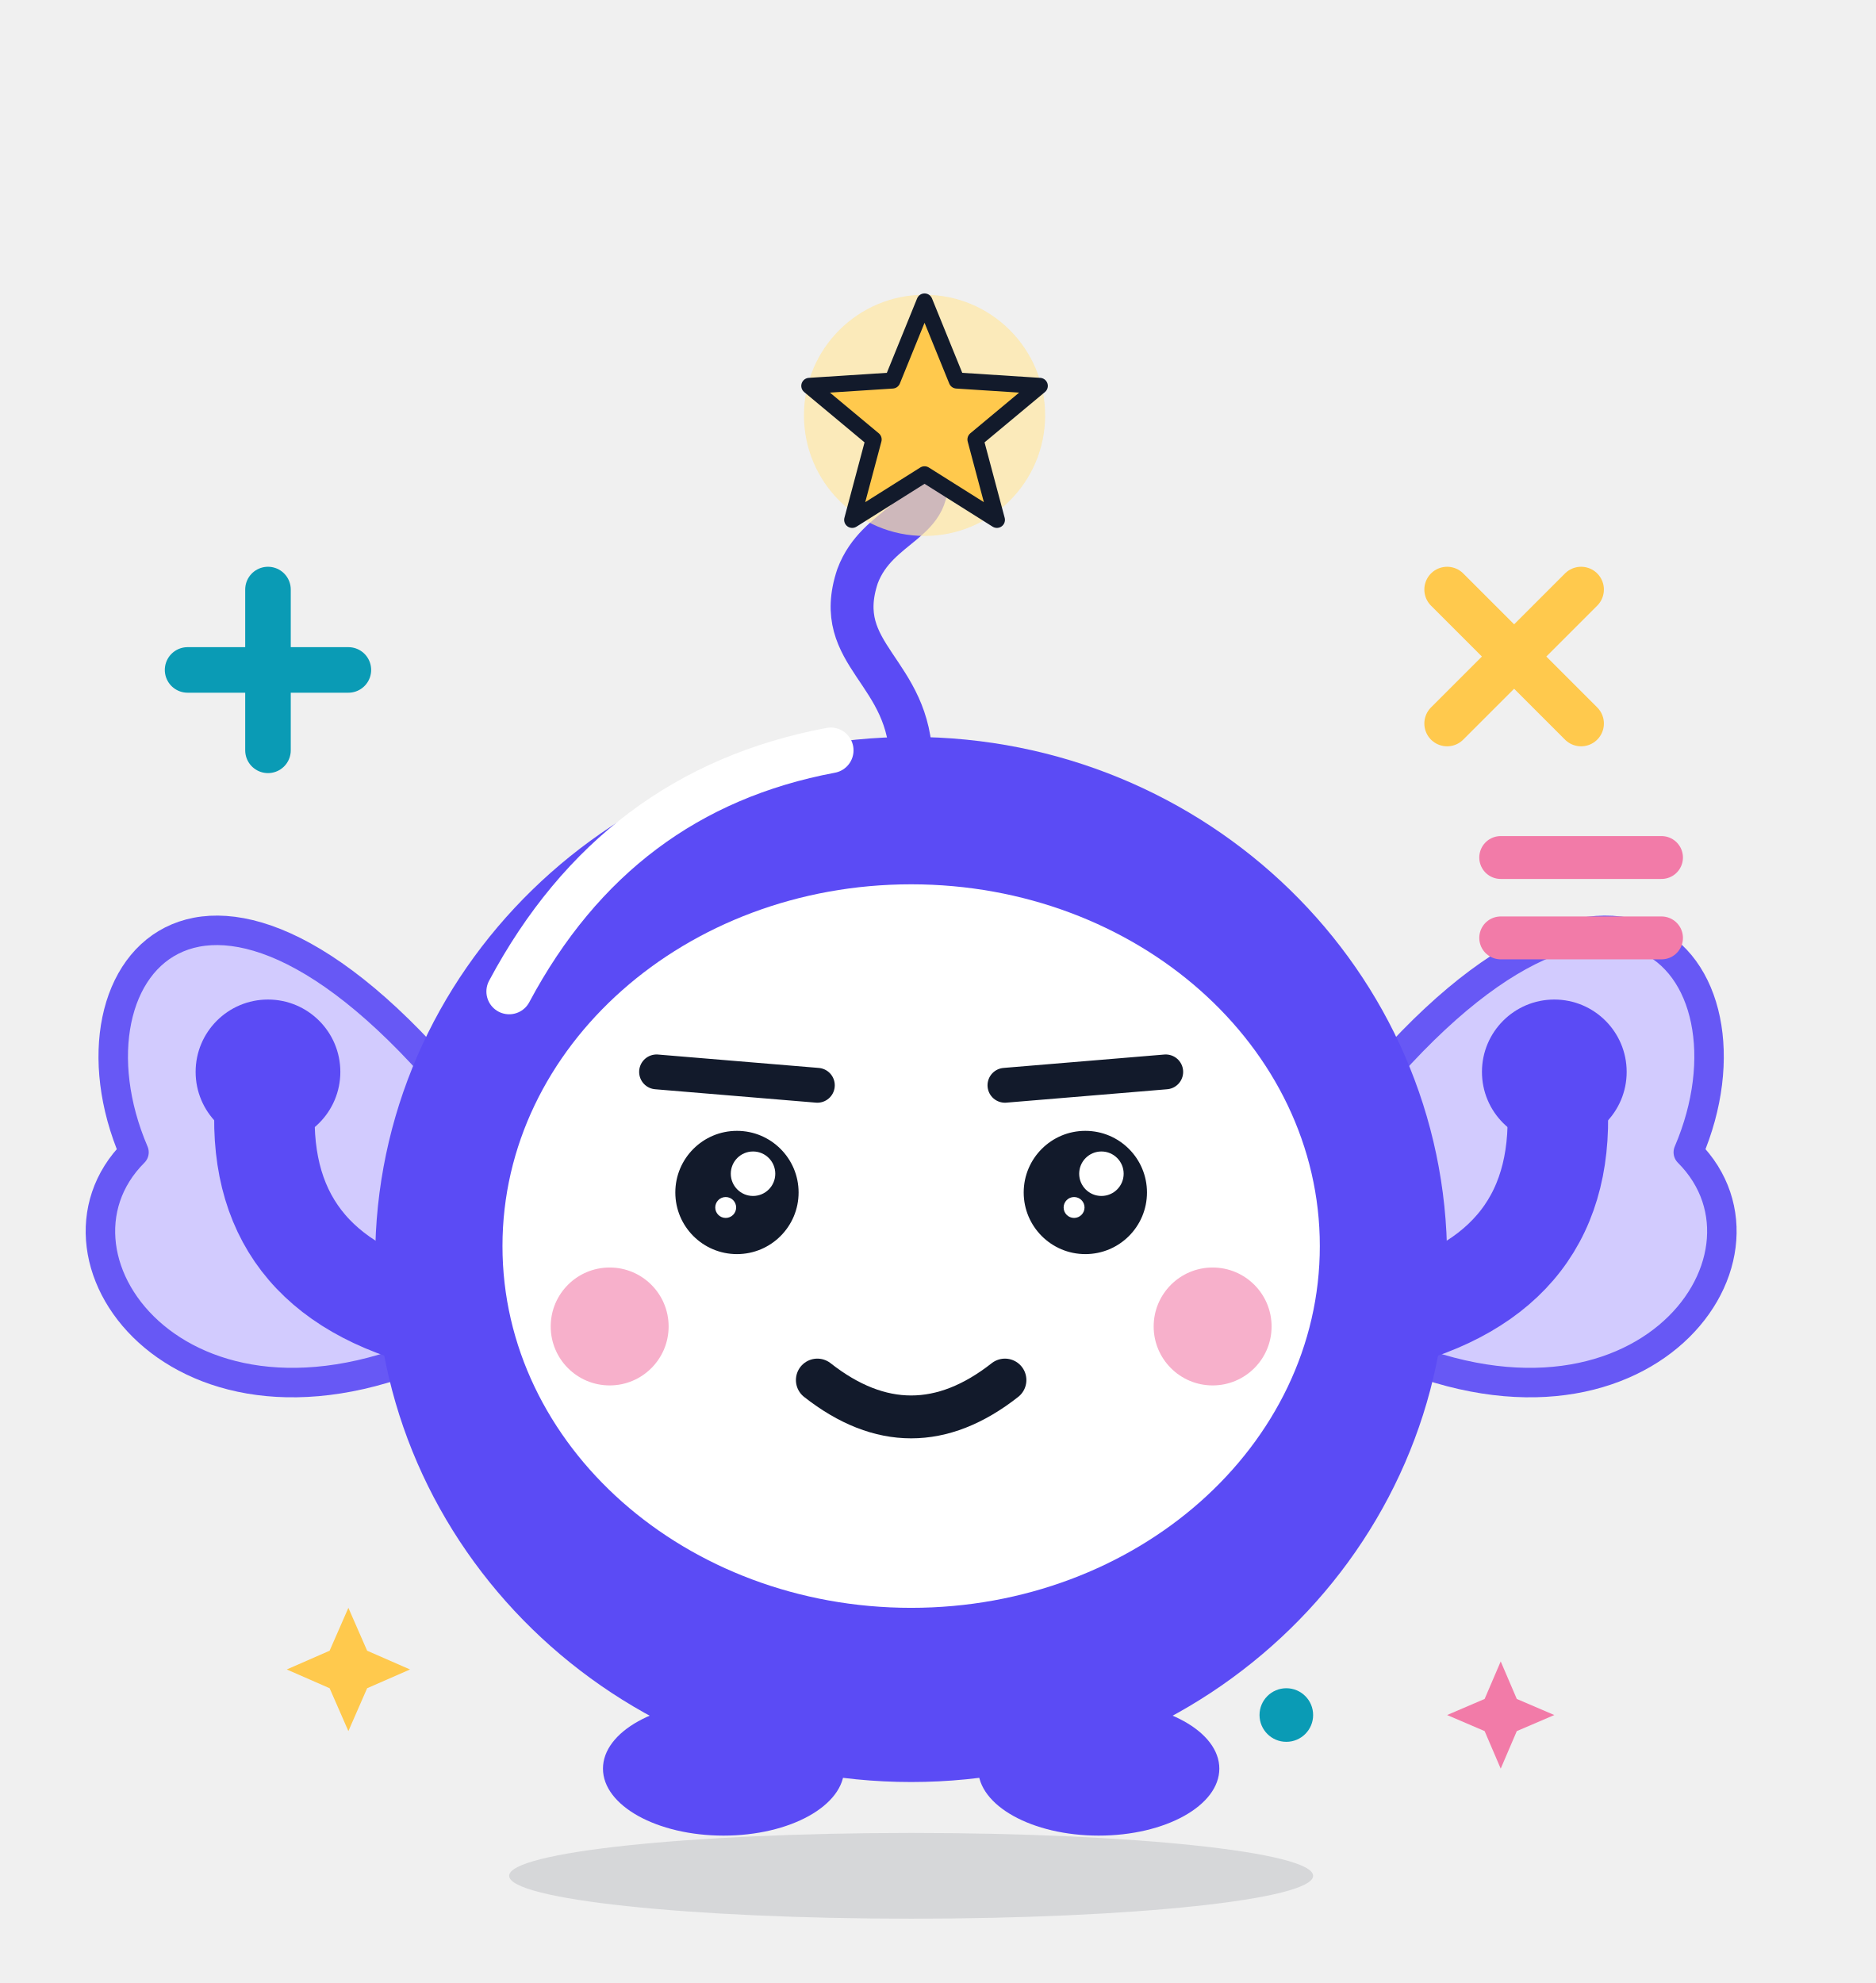
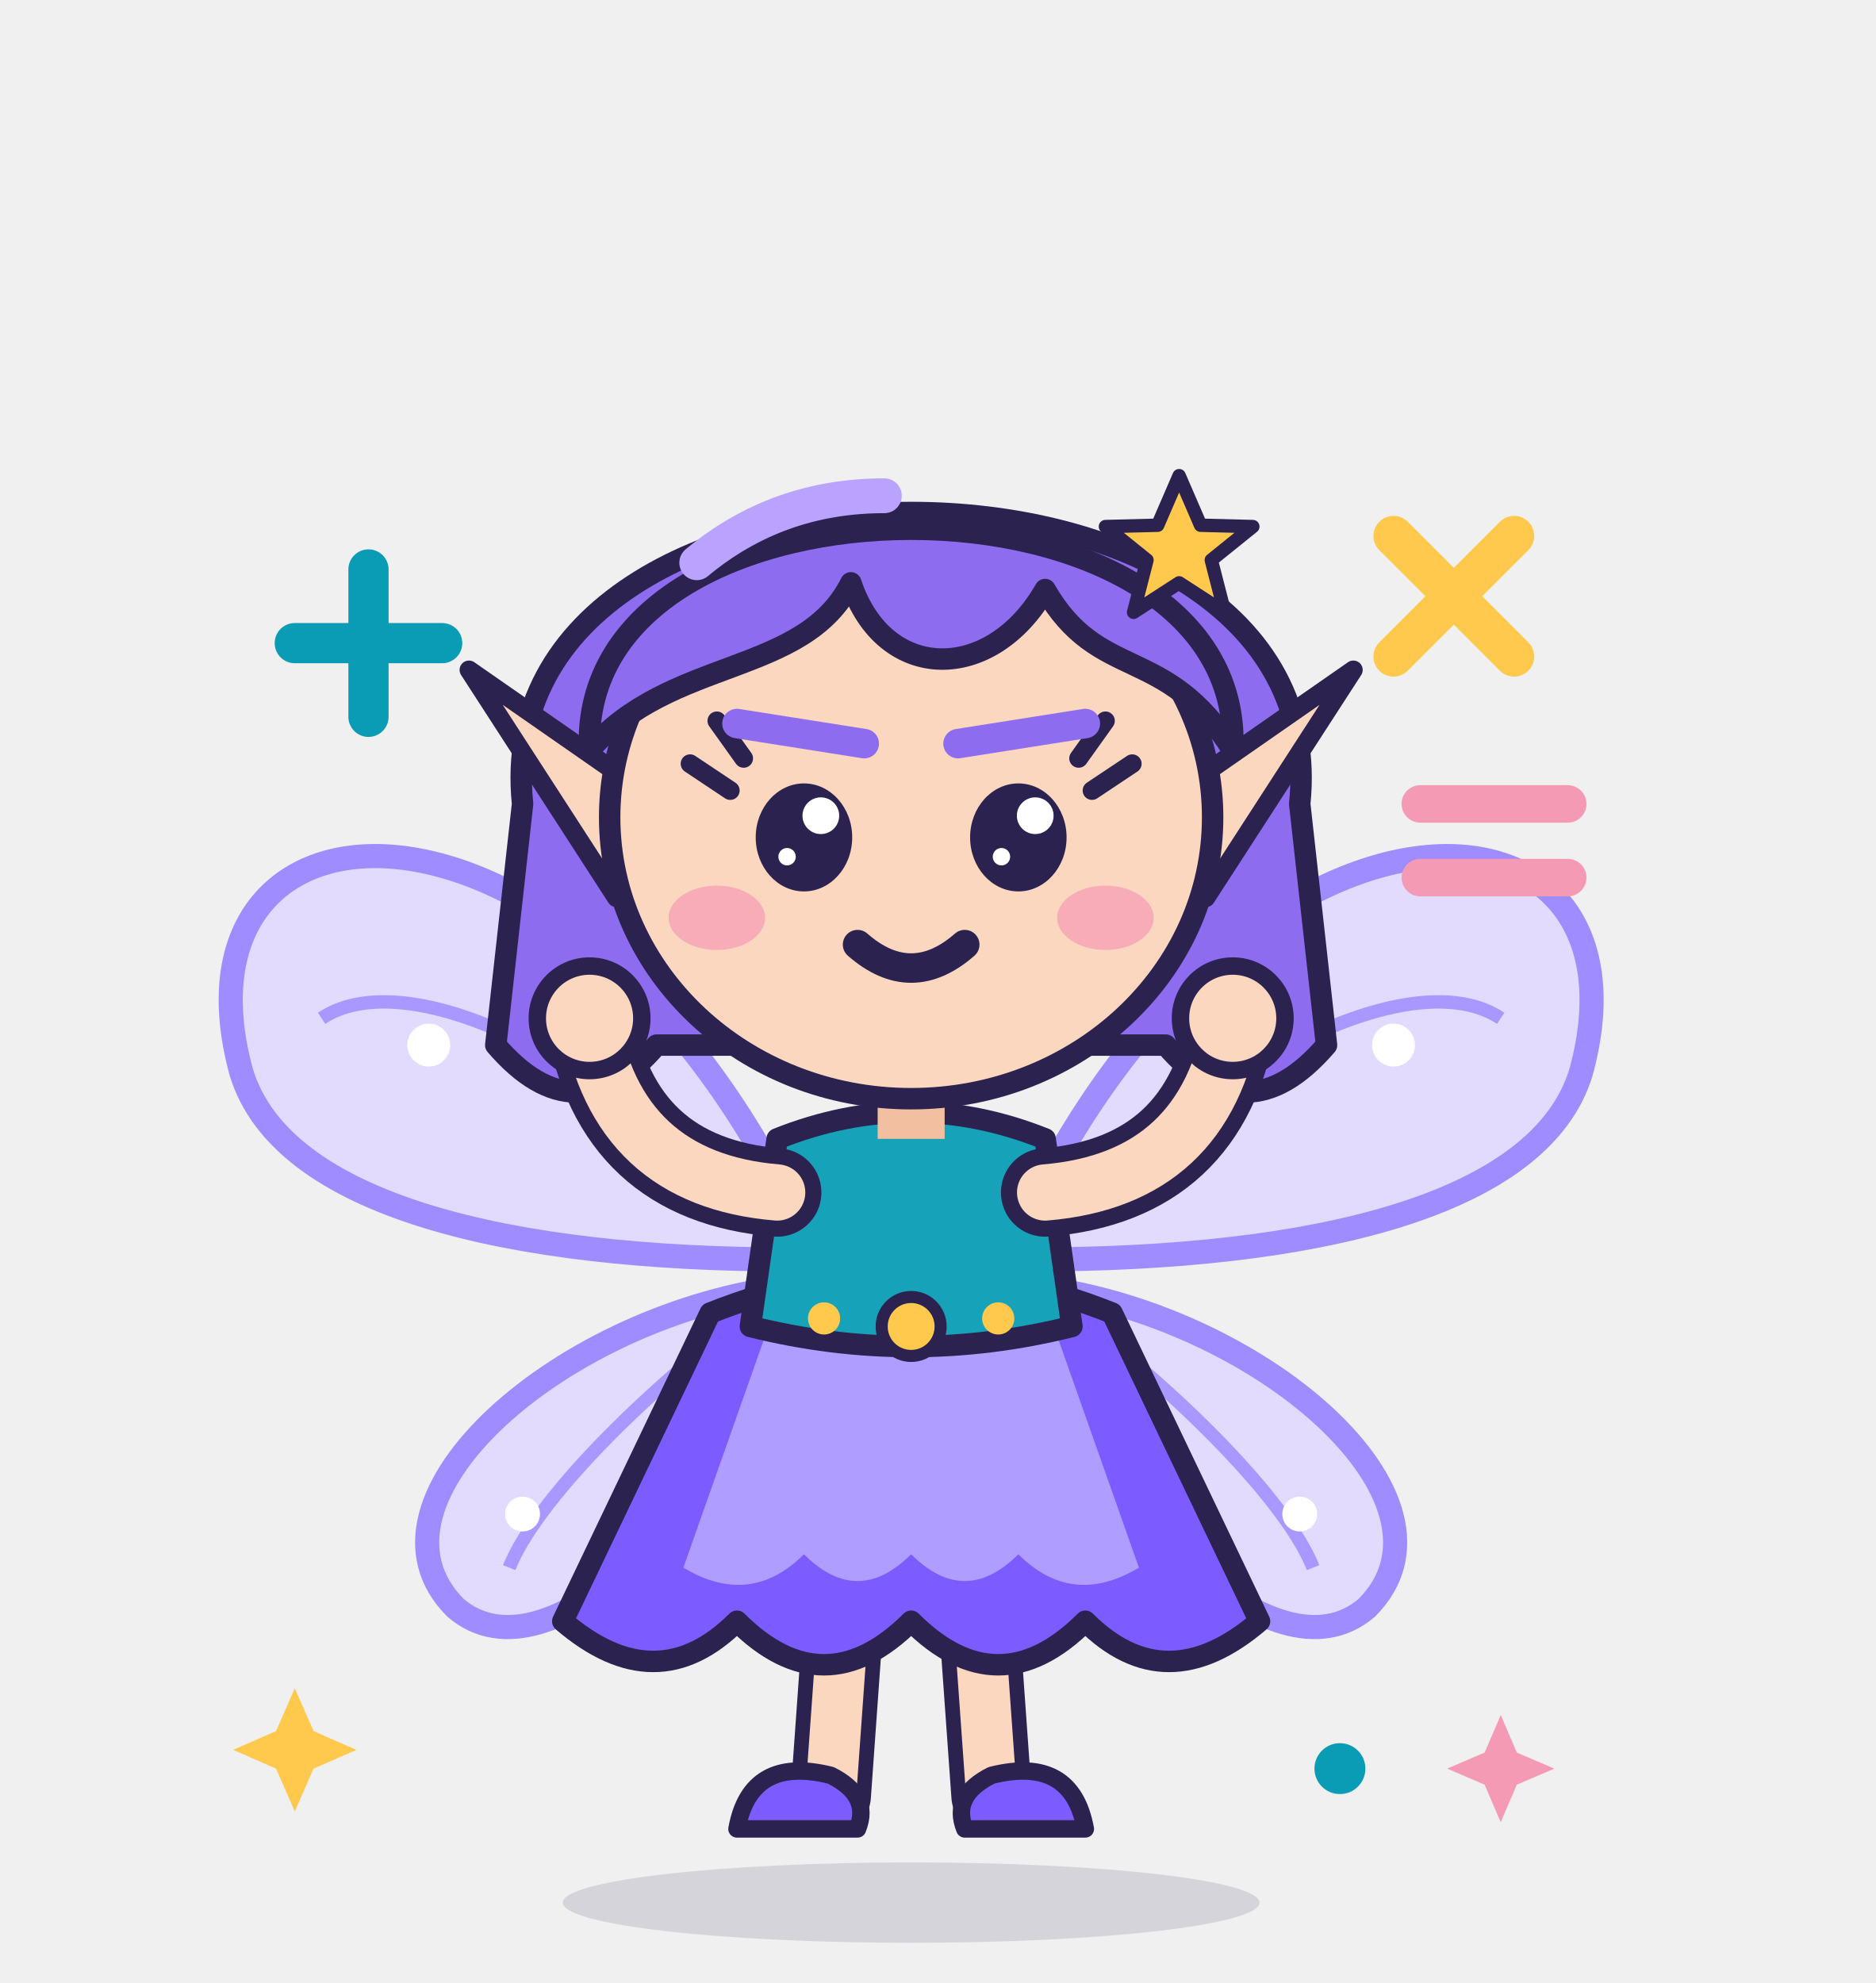
<svg xmlns="http://www.w3.org/2000/svg" viewBox="-8 -28 140 148" width="280" height="296" role="img" aria-labelledby="t">
  <style>.rd-wingL{transform-box:fill-box;transform-origin:100% 70%;animation:rd-flapL .38s ease-in-out infinite alternate}
.rd-wingR{transform-box:fill-box;transform-origin:0% 70%;animation:rd-flapR .38s ease-in-out infinite alternate}
.rd-star{transform-box:fill-box;transform-origin:center;animation:rd-star 2.2s ease-in-out infinite}
.rd-dust{transform-box:fill-box;transform-origin:center;animation:rd-dust 3s ease-in infinite}.rd-dust.b{animation-delay:1s}.rd-dust.c{animation-delay:2s}
.rd-shine{animation:rd-shine 3s ease-in-out infinite}
.rd-all{transform-box:fill-box;transform-origin:50% 100%;animation:rd-float 2.4s ease-in-out infinite}
.rd-look{animation:rd-look 5s ease-in-out infinite}
.rd-swing{transform-box:fill-box;transform-origin:100% 0%;animation:rd-swing 1.6s ease-in-out infinite alternate}
.rd-tip{transform-box:fill-box;transform-origin:center;animation:rd-tip 1.2s ease-in-out infinite alternate}
.rd-cheek{animation:rd-cheek 2.4s ease-in-out infinite}
.rd-dust,.rd-look,.rd-eyes,.rd-mouth-t,.rd-wave,.rd-bulb,.rd-ping,.rd-spark,.rd-dot,.rd-drop,.rd-sym,.rd-armL,.rd-armR,.rd-q{transform-box:fill-box;transform-origin:center}
.rd-eyes{animation:rd-blink 3.2s infinite}
.rd-ping{animation:rd-ping 2.4s ease-out infinite;transform-origin:50% 100%}
.rd-ping.b{animation-delay:.5s}
.rd-wave{transform-origin:0% 100%;animation:rd-wave .55s ease-in-out infinite alternate}
.rd-mouth-t{animation:rd-talk .24s ease-in-out infinite alternate}
.rd-snd{animation:rd-fade 1s ease-in-out infinite}.rd-snd.b{animation-delay:.3s}
.rd-bulb{animation:rd-pop 1.4s ease-in-out infinite alternate}
.rd-dot{animation:rd-fade 1.6s ease-in-out infinite}.rd-dot.b{animation-delay:.25s}.rd-dot.c{animation-delay:.5s}
.rd-spark{animation:rd-twinkle 1.1s ease-in-out infinite alternate}.rd-spark.b{animation-delay:.35s}.rd-spark.c{animation-delay:.7s}
.rd-jump{animation:rd-jump .5s cubic-bezier(.3,0,.5,1) infinite alternate}
.rd-drop{animation:rd-drop 1.8s ease-in infinite}
.rd-sym{animation:rd-bob 1.8s ease-in-out infinite alternate}.rd-sym.b{animation-delay:.4s}.rd-sym.c{animation-delay:.8s}
.rd-q{animation:rd-tilt 1.6s ease-in-out infinite alternate}
.rd-point{transform-box:fill-box;transform-origin:0% 100%;animation:rd-point .8s ease-in-out infinite alternate}
.rd-fist{transform-box:fill-box;transform-origin:100% 100%;animation:rd-fist .5s ease-in-out infinite alternate}
@keyframes rd-float{0%,100%{transform:translateY(0) rotate(0deg) scale(1,1)}25%{transform:translateY(-5px) rotate(-2.5deg) scale(.98,1.03)}50%{transform:translateY(-7px) rotate(0deg) scale(1,1)}75%{transform:translateY(-5px) rotate(2.5deg) scale(.98,1.03)}}
@keyframes rd-flapL{from{transform:rotate(8deg) scaleX(1)}to{transform:rotate(-14deg) scaleX(.72)}}
@keyframes rd-flapR{from{transform:rotate(-8deg) scaleX(1)}to{transform:rotate(14deg) scaleX(.72)}}
@keyframes rd-star{0%,100%{transform:rotate(0deg) scale(1)}50%{transform:rotate(72deg) scale(1.22)}}
@keyframes rd-dust{0%{transform:translateY(8px) scale(.3);opacity:0}20%{opacity:1}100%{transform:translateY(-26px) scale(1) rotate(90deg);opacity:0}}
@keyframes rd-shine{0%,100%{opacity:.35}50%{opacity:.75}}
@keyframes rd-look{0%,30%,100%{transform:translateX(0)}38%,55%{transform:translateX(-2.5px)}63%,80%{transform:translateX(2.5px)}}
@keyframes rd-swing{from{transform:rotate(-12deg)}to{transform:rotate(10deg)}}
@keyframes rd-tip{from{transform:scale(.85)}to{transform:scale(1.25)}}
@keyframes rd-cheek{0%,100%{opacity:.35}50%{opacity:.75}}
@keyframes rd-blink{0%,93%,100%{transform:scaleY(1)}96.5%{transform:scaleY(.08)}}
@keyframes rd-ping{0%{opacity:.9;transform:scale(.5)}100%{opacity:0;transform:scale(1.25)}}
@keyframes rd-wave{from{transform:rotate(-18deg)}to{transform:rotate(24deg)}}
@keyframes rd-talk{from{transform:scaleY(.3)}to{transform:scaleY(1.4)}}
@keyframes rd-fade{0%,100%{opacity:.15}50%{opacity:1}}
@keyframes rd-pop{from{transform:scale(.8) rotate(-6deg)}to{transform:scale(1.2) rotate(6deg)}}
@keyframes rd-twinkle{from{transform:scale(.4) rotate(0deg);opacity:.3}to{transform:scale(1.1) rotate(25deg);opacity:1}}
@keyframes rd-jump{from{transform:translateY(0) scale(1.04,.96)}to{transform:translateY(-12px) scale(.97,1.04)}}
@keyframes rd-drop{0%{transform:translateY(-3px);opacity:0}25%{opacity:1}100%{transform:translateY(9px);opacity:0}}
@keyframes rd-bob{from{transform:translateY(4px) rotate(-8deg)}to{transform:translateY(-5px) rotate(8deg)}}
@keyframes rd-tilt{from{transform:rotate(-14deg) translateY(2px)}to{transform:rotate(14deg) translateY(-3px)}}
@keyframes rd-point{from{transform:rotate(4deg)}to{transform:rotate(-16deg)}}
@keyframes rd-fist{from{transform:rotate(-6deg)}to{transform:rotate(16deg)}}
@media (prefers-reduced-motion:reduce){.rd-all,.rd-all *{animation:none!important}}</style>
-   <ellipse cx="60" cy="112" rx="30" ry="3.2" fill="#121A2B" opacity=".12" />
+   <ellipse cx="60" cy="114" rx="26" ry="3" fill="#2B2250" opacity=".14" />
+   <path class="rd-dust" d="M14 98 l1.4 3.2 l3.2 1.4 l-3.2 1.4 l-1.4 3.2 l-1.4 -3.2 l-3.2 -1.4 l3.2 -1.4 z" fill="#FFC94D" />
+   <path class="rd-dust b" d="M104 100 l1.2 2.8 l2.8 1.2 l-2.8 1.2 l-1.2 2.8 l-1.2 -2.8 l-2.8 -1.2 l2.8 -1.2 z" fill="#F59AB5" />
+   <circle class="rd-dust c" cx="92" cy="104" r="1.9" fill="#0A9BB5" />
  <g class="rd-all">
    <g>
-       <path class="rd-wingL" d="M28 56 C8 30 -4 44 2 58 C-6 66 6 82 26 72 Z" fill="#CFC8FF" stroke="#5B4BF5" stroke-width="2.2" stroke-linejoin="round" opacity=".92" />
-       <path class="rd-wingR" d="M92 56 C112 30 124 44 118 58 C126 66 114 82 94 72 Z" fill="#CFC8FF" stroke="#5B4BF5" stroke-width="2.2" stroke-linejoin="round" opacity=".92" />
-       <path d="M60 29 C60 22 54 21 56 15 C57.5 11 62 11 61 7" fill="none" stroke="#5B4BF5" stroke-width="3.2" stroke-linecap="round" />
-       <circle class="rd-ping" cx="61" cy="3" r="9" fill="#FFE7A3" opacity=".7" />
-       <path class="rd-star" d="M61 -5.5 L63.4 0.4 L69.6 0.8 L64.8 4.8 L66.4 10.8 L61 7.4 L55.6 10.8 L57.2 4.8 L52.4 0.8 L58.6 0.4 Z" fill="#FFC94D" stroke="#121A2B" stroke-width="1.2" stroke-linejoin="round" />
-       <path class="rd-dust" d="M18 92 l1.4 3.2 l3.2 1.4 l-3.2 1.4 l-1.4 3.2 l-1.4 -3.2 l-3.2 -1.4 l3.2 -1.4 z" fill="#FFC94D" />
-       <path class="rd-dust b" d="M104 96 l1.2 2.8 l2.8 1.2 l-2.8 1.2 l-1.2 2.8 l-1.2 -2.8 l-2.8 -1.2 l2.8 -1.2 z" fill="#F27BA8" />
-       <circle class="rd-dust c" cx="88" cy="100" r="2" fill="#0A9BB5" />
-       <ellipse cx="46" cy="104" rx="9" ry="5" fill="#5B4BF5" />
-       <ellipse cx="74" cy="104" rx="9" ry="5" fill="#5B4BF5" />
-       <g class="rd-fist">
-         <path d="M23 70 Q10 66 12 52" fill="none" stroke="#5B4BF5" stroke-width="7.5" stroke-linecap="round" />
-         <circle cx="12" cy="52" r="5.4" fill="#5B4BF5" />
+       <g class="rd-wingL">
+         <path d="M51 62 C34 28 4 30 10 52 C13 62 30 66 51 66 Z" fill="#E2DAFF" stroke="#9B87FF" stroke-width="1.8" stroke-linejoin="round" opacity=".95" />
+         <path d="M51 68 C34 70 18 84 26 92 C33 98 46 84 51 72 Z" fill="#E2DAFF" stroke="#9B87FF" stroke-width="1.8" stroke-linejoin="round" opacity=".95" />
+         <path d="M48 63 C36 50 22 44 16 48 M48 70 C40 76 32 84 30 89" fill="none" stroke="#9B87FF" stroke-width="1" opacity=".8" />
+         <circle cx="24" cy="50" r="1.6" fill="#FFFFFF" />
+         <circle cx="31" cy="85" r="1.3" fill="#FFFFFF" />
      </g>
-       <g class="rd-point">
-         <path d="M97 70 Q110 66 108 52" fill="none" stroke="#5B4BF5" stroke-width="7.5" stroke-linecap="round" />
-         <circle cx="108" cy="52" r="5.4" fill="#5B4BF5" />
+       <g class="rd-wingR">
+         <path d="M69 62 C86 28 116 30 110 52 C107 62 90 66 69 66 Z" fill="#E2DAFF" stroke="#9B87FF" stroke-width="1.8" stroke-linejoin="round" opacity=".95" />
+         <path d="M69 68 C86 70 102 84 94 92 C87 98 74 84 69 72 Z" fill="#E2DAFF" stroke="#9B87FF" stroke-width="1.8" stroke-linejoin="round" opacity=".95" />
+         <path d="M72 63 C84 50 98 44 104 48 M72 70 C80 76 88 84 90 89" fill="none" stroke="#9B87FF" stroke-width="1" opacity=".8" />
+         <circle cx="96" cy="50" r="1.6" fill="#FFFFFF" />
+         <circle cx="89" cy="85" r="1.3" fill="#FFFFFF" />
      </g>
-       <ellipse cx="60" cy="66" rx="40" ry="39" fill="#5B4BF5" />
-       <path class="rd-shine" d="M30 46 Q38 31 54 28" fill="none" stroke="#FFFFFF" stroke-width="3.4" stroke-linecap="round" />
-       <ellipse cx="60" cy="65" rx="30.5" ry="27" fill="#FFFFFF" />
+       <path d="M55 92 L54 106 M65 92 L66 106" stroke="#2B2250" stroke-width="6" stroke-linecap="round" />
+       <path d="M55 92 L54 106 M65 92 L66 106" stroke="#FAD7BE" stroke-width="3.8" stroke-linecap="round" />
+       <path d="M47 108.5 Q48 103 54 104.5 Q57 106 56 108.5 Z M73 108.5 Q72 103 66 104.5 Q63 106 64 108.5 Z" fill="#7C5CFF" stroke="#2B2250" stroke-width="1.3" stroke-linejoin="round" />
+       <path d="M45 70 Q60 64 75 70 L86 93 Q79 99 73 93 Q66.5 99.5 60 93 Q53.5 99.5 47 93 Q41 99 34 93 Z" fill="#7C5CFF" stroke="#2B2250" stroke-width="1.6" stroke-linejoin="round" />
+       <path d="M49 72 Q60 68 71 72 L77 89 Q72 92 68 88 Q64 92 60 88 Q56 92 52 88 Q48 92 43 89 Z" fill="#B9A8FF" opacity=".85" />
+       <path d="M50 57 Q60 53 70 57 L72 71 Q60 74 48 71 Z" fill="#16A2B8" stroke="#2B2250" stroke-width="1.6" stroke-linejoin="round" />
+       <circle cx="60" cy="71" r="2.2" fill="#FFC94D" stroke="#2B2250" stroke-width=".9" />
+       <circle cx="53.5" cy="70.4" r="1.2" fill="#FFC94D" />
+       <circle cx="66.5" cy="70.4" r="1.2" fill="#FFC94D" />
+       <path d="M57.5 51 h5 v6 h-5 Z" fill="#F2BFA0" />
+       <path d="M31 32 C28 3 92 3 89 32 L91 50 Q85 57 79 50 L41 50 Q35 57 29 50 Z" fill="#8E6CF0" stroke="#2B2250" stroke-width="1.6" stroke-linejoin="round" />
+       <path d="M38.5 30 L27 22 L38 39 Z M81.5 30 L93 22 L82 39 Z" fill="#FAD7BE" stroke="#2B2250" stroke-width="1.4" stroke-linejoin="round" />
+       <ellipse cx="60" cy="33" rx="22.5" ry="21" fill="#FAD7BE" stroke="#2B2250" stroke-width="1.6" />
      <g class="rd-cheek">
-         <circle cx="37.5" cy="71" r="4.4" fill="#F27BA8" opacity=".6" />
-         <circle cx="82.5" cy="71" r="4.4" fill="#F27BA8" opacity=".6" />
+         <ellipse cx="45.5" cy="40.5" rx="3.6" ry="2.4" fill="#F59AB5" opacity=".7" />
+         <ellipse cx="74.5" cy="40.5" rx="3.6" ry="2.4" fill="#F59AB5" opacity=".7" />
      </g>
      <g class="rd-look">
        <g class="rd-eyes">
-           <circle cx="47" cy="61" r="4.6" fill="#121A2B" />
-           <circle cx="48.2" cy="59.6" r="1.66" fill="#FFFFFF" />
-           <circle cx="46.16" cy="62.12" r="0.78" fill="#FFFFFF" />
-           <circle cx="73" cy="61" r="4.6" fill="#121A2B" />
-           <circle cx="74.2" cy="59.6" r="1.66" fill="#FFFFFF" />
-           <circle cx="72.16" cy="62.12" r="0.78" fill="#FFFFFF" />
-           <path d="M41 52 L53 53 M79 52 L67 53" stroke="#121A2B" stroke-width="2.6" stroke-linecap="round" />
+           <ellipse cx="52" cy="34.5" rx="3.6" ry="4.03" fill="#2B2250" />
+           <circle cx="53.26" cy="32.88" r="1.37" fill="#FFFFFF" />
+           <circle cx="50.74" cy="35.94" r="0.65" fill="#FFFFFF" />
+           <ellipse cx="68" cy="34.5" rx="3.6" ry="4.03" fill="#2B2250" />
+           <circle cx="69.26" cy="32.88" r="1.37" fill="#FFFFFF" />
+           <circle cx="66.74" cy="35.94" r="0.65" fill="#FFFFFF" />
+           <path d="M46.5 31 l-3 -2 M47.5 28.6 l-2 -2.8 M73.5 31 l3 -2 M72.5 28.6 l2 -2.8" stroke="#2B2250" stroke-width="1.4" stroke-linecap="round" />
+           <path d="M47 26 L56.5 27.5" fill="none" stroke="#8E6CF0" stroke-width="2.2" stroke-linecap="round" />
+           <path d="M73 26 L63.5 27.5" fill="none" stroke="#8E6CF0" stroke-width="2.2" stroke-linecap="round" />
        </g>
      </g>
-       <path d="M53 75 Q60 80.5 67 75" fill="none" stroke="#121A2B" stroke-width="3.2" stroke-linecap="round" />
-       <path class="rd-sym" d="M6 22 h12 M12 16 v12" stroke="#0A9BB5" stroke-width="3.4" stroke-linecap="round" />
-       <path class="rd-sym b" d="M100 16 l10 10 M110 16 l-10 10" stroke="#FFC94D" stroke-width="3.4" stroke-linecap="round" />
-       <path class="rd-sym c" d="M104 36 h12 M104 42 h12" stroke="#F27BA8" stroke-width="3.2" stroke-linecap="round" />
+       <path d="M56 42.5 Q60 46 64 42.5" fill="none" stroke="#2B2250" stroke-width="2.2" stroke-linecap="round" />
+       <path d="M36 28 C35 6 85 6 84 28 C79 20 74 23 70 16 C66 23 58 23 55.5 15.5 C52 22.5 42 21 36 28 Z" fill="#8E6CF0" stroke="#2B2250" stroke-width="1.6" stroke-linejoin="round" />
+       <path class="rd-shine" d="M44 14 Q50 9 58 9" fill="none" stroke="#B9A3FF" stroke-width="2.6" stroke-linecap="round" />
+       <g transform="translate(80 13)">
+         <path class="rd-tip" d="M0 -5.5 L1.6 -1.8 L5.5 -1.7 L2.4 .8 L3.4 4.7 L0 2.5 L-3.4 4.7 L-2.4 .8 L-5.5 -1.7 L-1.6 -1.8 Z" fill="#FFC94D" stroke="#2B2250" stroke-width="1" stroke-linejoin="round" />
+       </g>
+       <g class="rd-fist">
+         <g>
+           <path d="M50 61 Q38 60 36 48" fill="none" stroke="#2B2250" stroke-width="6.6" stroke-linecap="round" />
+           <path d="M50 61 Q38 60 36 48" fill="none" stroke="#FAD7BE" stroke-width="4.2" stroke-linecap="round" />
+           <circle cx="36" cy="48" r="3.9" fill="#FAD7BE" stroke="#2B2250" stroke-width="1.3" />
+         </g>
+       </g>
+       <g class="rd-point">
+         <g>
+           <path d="M70 61 Q82 60 84 48" fill="none" stroke="#2B2250" stroke-width="6.6" stroke-linecap="round" />
+           <path d="M70 61 Q82 60 84 48" fill="none" stroke="#FAD7BE" stroke-width="4.2" stroke-linecap="round" />
+           <circle cx="84" cy="48" r="3.9" fill="#FAD7BE" stroke="#2B2250" stroke-width="1.3" />
+         </g>
+       </g>
+       <path class="rd-sym" d="M14 20 h11 M19.5 14.5 v11" stroke="#0A9BB5" stroke-width="3" stroke-linecap="round" />
+       <path class="rd-sym b" d="M96 12 l9 9 M105 12 l-9 9" stroke="#FFC94D" stroke-width="3" stroke-linecap="round" />
+       <path class="rd-sym c" d="M98 32 h11 M98 37.5 h11" stroke="#F59AB5" stroke-width="2.8" stroke-linecap="round" />
    </g>
  </g>
</svg>
